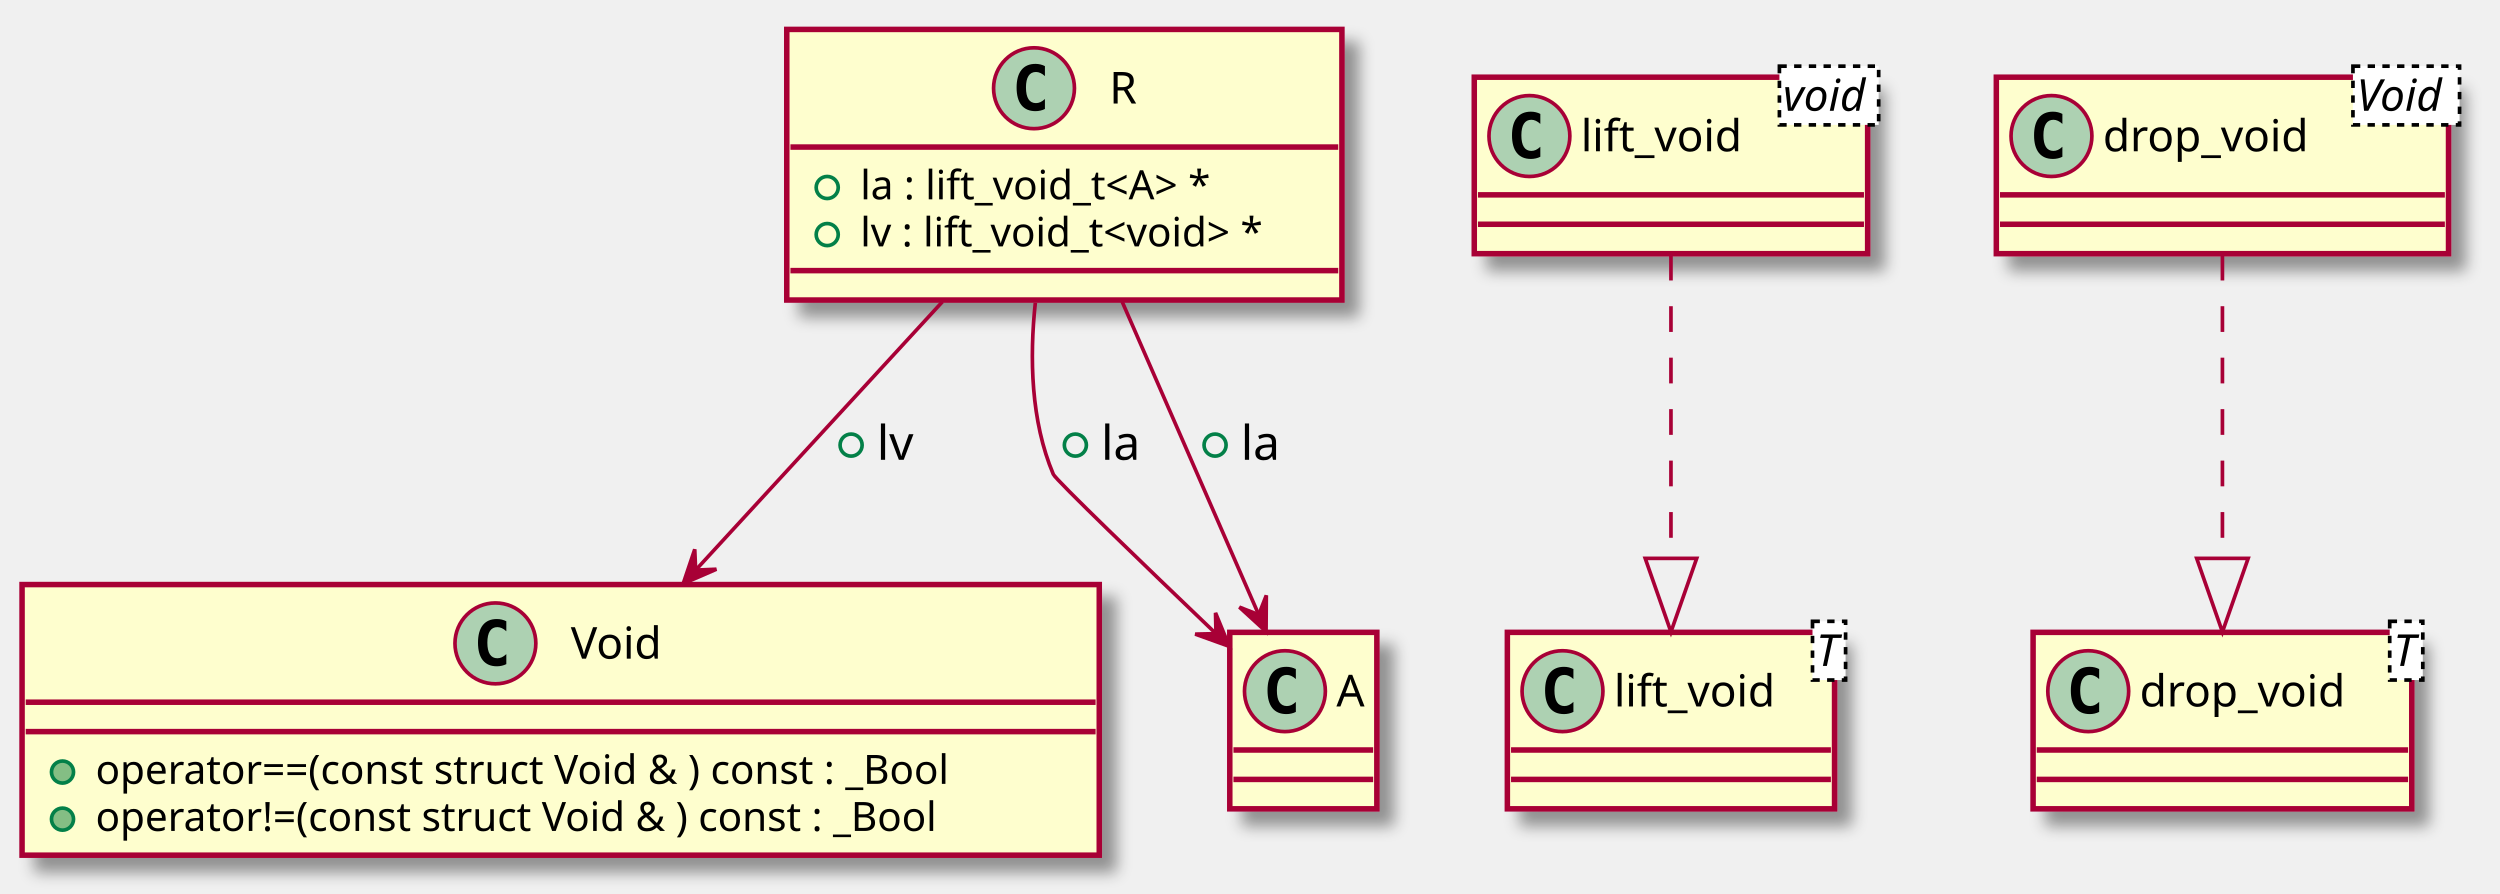
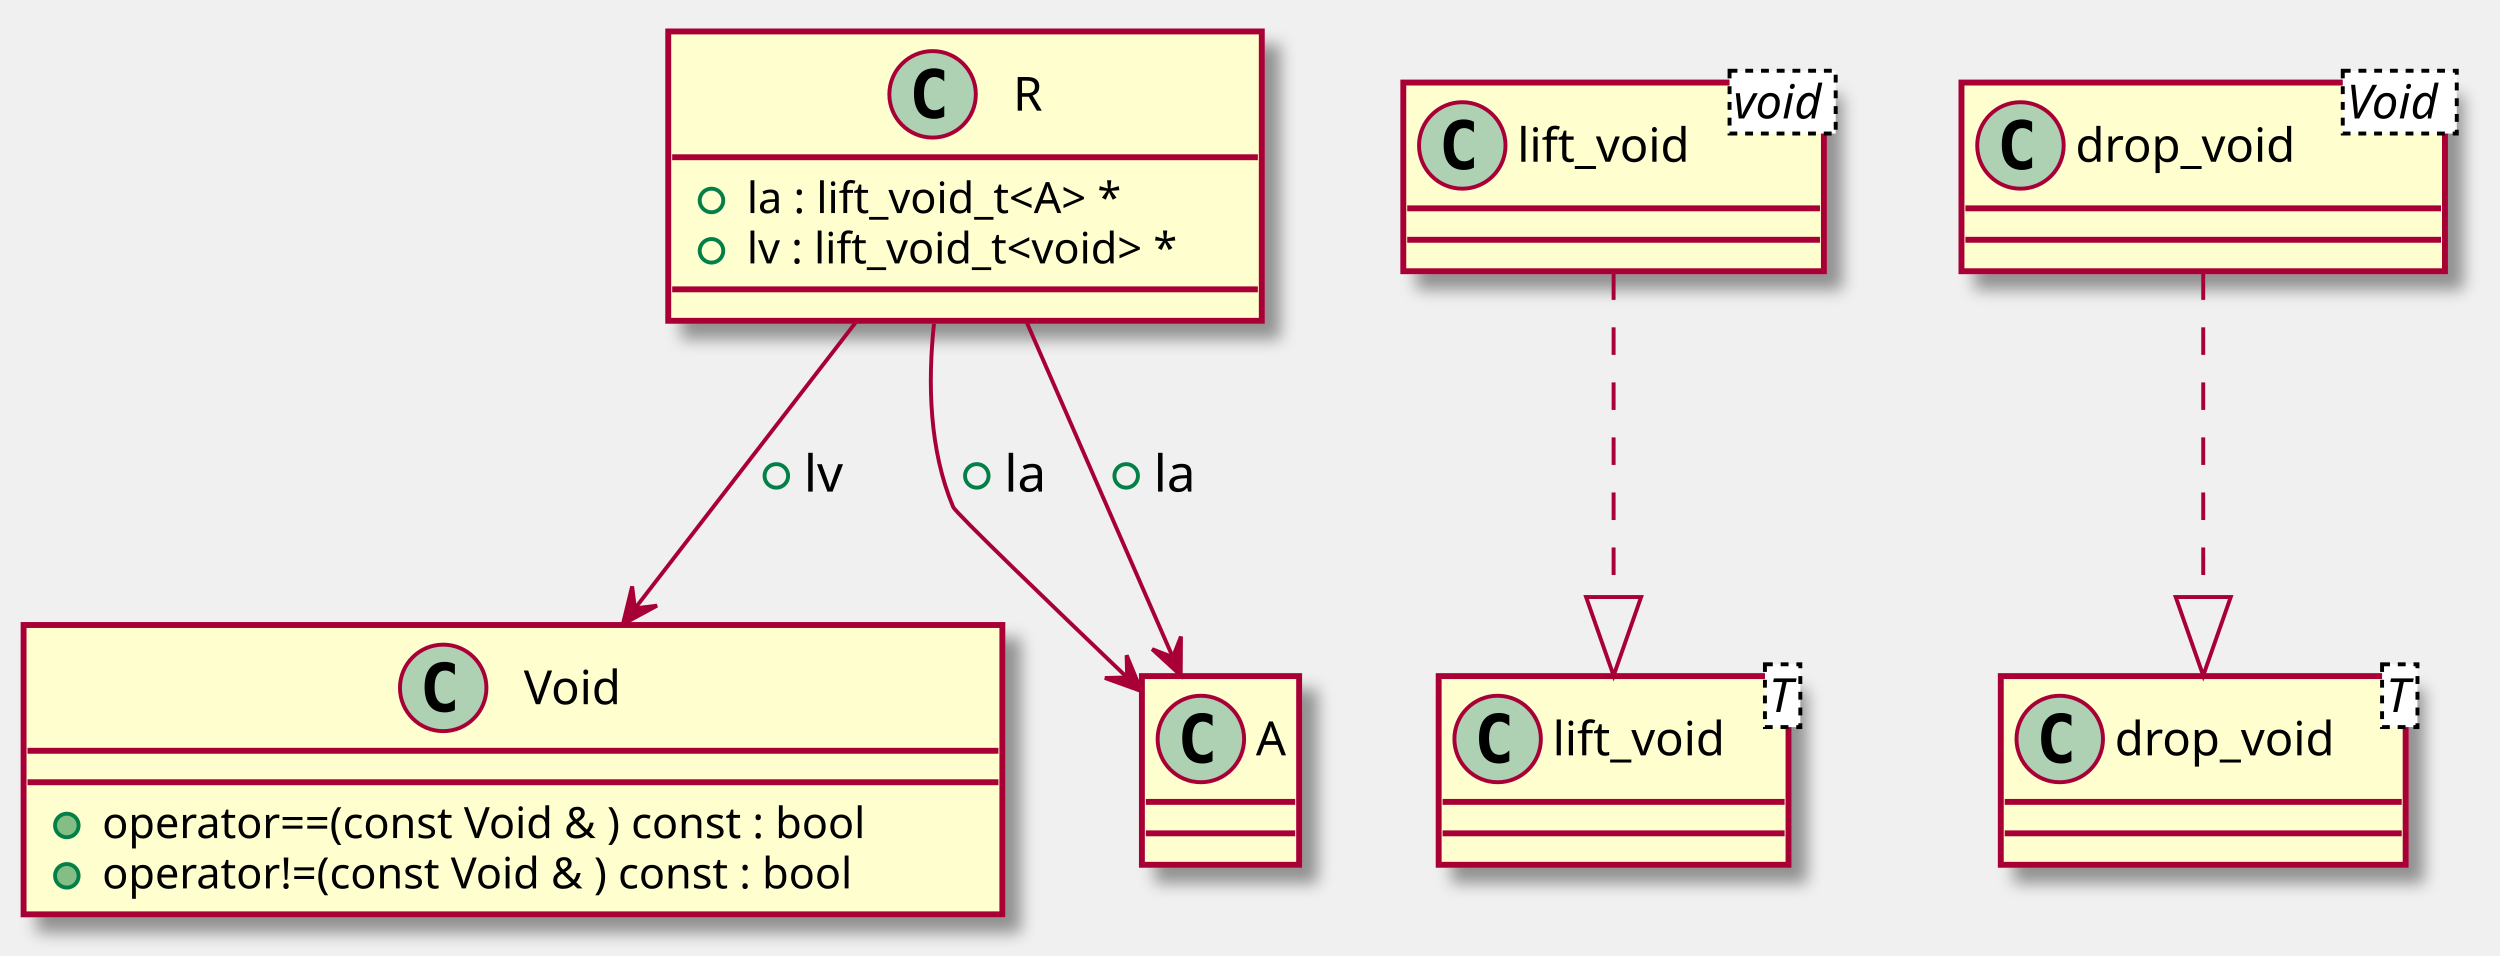
- <svg xmlns="http://www.w3.org/2000/svg" xmlns:xlink="http://www.w3.org/1999/xlink" contentScriptType="application/ecmascript" contentStyleType="text/css" height="243px" preserveAspectRatio="none" style="width:680px;height:243px;" version="1.1" viewBox="0 0 680 243" width="680px" zoomAndPan="magnify">
+ <svg xmlns="http://www.w3.org/2000/svg" xmlns:xlink="http://www.w3.org/1999/xlink" contentScriptType="application/ecmascript" contentStyleType="text/css" height="243px" preserveAspectRatio="none" style="width:636px;height:243px;" version="1.1" viewBox="0 0 636 243" width="636px" zoomAndPan="magnify">
  <defs>
-     <filter height="300%" id="f12xsgymjhys0i" width="300%" x="-1" y="-1">
+     <filter height="300%" id="fg47oya77fzyv" width="300%" x="-1" y="-1">
      <feGaussianBlur result="blurOut" stdDeviation="2.0" />
      <feColorMatrix in="blurOut" result="blurOut2" type="matrix" values="0 0 0 0 0 0 0 0 0 0 0 0 0 0 0 0 0 0 .4 0" />
      <feOffset dx="4.0" dy="4.0" in="blurOut2" result="blurOut3" />
      <feBlend in="SourceGraphic" in2="blurOut3" mode="normal" />
    </filter>
    <style type="text/css">a:hover { text-decoration: underline; }</style>
  </defs>
  <g>
-     <a href="https://github.com/bkryza/clang-uml/blob/d887353c24e87275ea93091561a7f85e1c414538/tests/t00034/t00034.cc#L9" target="_top" title="Void" xlink:actuate="onRequest" xlink:href="https://github.com/bkryza/clang-uml/blob/d887353c24e87275ea93091561a7f85e1c414538/tests/t00034/t00034.cc#L9" xlink:show="new" xlink:title="Void" xlink:type="simple">
-       <rect fill="#FEFECE" filter="url(#f12xsgymjhys0i)" height="73.609" id="C_0001704456490210873213" style="stroke: #A80036; stroke-width: 1.5;" width="293" x="6" y="159" />
-       <ellipse cx="134.75" cy="175" fill="#ADD1B2" rx="11" ry="11" style="stroke: #A80036; stroke-width: 1.0;" />
-       <path d="M137.719,180.641 Q137.141,180.938 136.5,181.078 Q135.859,181.234 135.156,181.234 Q132.656,181.234 131.328,179.594 Q130.016,177.938 130.016,174.812 Q130.016,171.688 131.328,170.031 Q132.656,168.375 135.156,168.375 Q135.859,168.375 136.5,168.531 Q137.156,168.688 137.719,168.984 L137.719,171.703 Q137.094,171.125 136.5,170.859 Q135.906,170.578 135.281,170.578 Q133.938,170.578 133.25,171.656 Q132.562,172.719 132.562,174.812 Q132.562,176.906 133.25,177.984 Q133.938,179.047 135.281,179.047 Q135.906,179.047 136.5,178.781 Q137.094,178.5 137.719,177.922 L137.719,180.641 Z " />
-       <text fill="#000000" font-family="sans-serif" font-size="12" lengthAdjust="spacingAndGlyphs" textLength="27" x="155.25" y="179.154">Void</text>
-       <line style="stroke: #A80036; stroke-width: 1.5;" x1="7" x2="298" y1="191" y2="191" />
-       <line style="stroke: #A80036; stroke-width: 1.5;" x1="7" x2="298" y1="199" y2="199" />
+     <a href="https://github.com/bkryza/clang-uml/blob/27cf833b0d5899995b5b83b8e71131d89e330bc4/tests/t00034/t00034.cc#L9" target="_top" title="Void" xlink:actuate="onRequest" xlink:href="https://github.com/bkryza/clang-uml/blob/27cf833b0d5899995b5b83b8e71131d89e330bc4/tests/t00034/t00034.cc#L9" xlink:show="new" xlink:title="Void" xlink:type="simple">
+       <rect fill="#FEFECE" filter="url(#fg47oya77fzyv)" height="73.609" id="C_0001704456490210873213" style="stroke: #A80036; stroke-width: 1.5;" width="249" x="6" y="159" />
+       <ellipse cx="112.75" cy="175" fill="#ADD1B2" rx="11" ry="11" style="stroke: #A80036; stroke-width: 1.0;" />
+       <path d="M115.719,180.641 Q115.141,180.938 114.5,181.078 Q113.859,181.234 113.156,181.234 Q110.656,181.234 109.328,179.594 Q108.016,177.938 108.016,174.812 Q108.016,171.688 109.328,170.031 Q110.656,168.375 113.156,168.375 Q113.859,168.375 114.5,168.531 Q115.156,168.688 115.719,168.984 L115.719,171.703 Q115.094,171.125 114.5,170.859 Q113.906,170.578 113.281,170.578 Q111.938,170.578 111.25,171.656 Q110.562,172.719 110.562,174.812 Q110.562,176.906 111.25,177.984 Q111.938,179.047 113.281,179.047 Q113.906,179.047 114.5,178.781 Q115.094,178.5 115.719,177.922 L115.719,180.641 Z " />
+       <text fill="#000000" font-family="sans-serif" font-size="12" lengthAdjust="spacingAndGlyphs" textLength="27" x="133.25" y="179.154">Void</text>
+       <line style="stroke: #A80036; stroke-width: 1.5;" x1="7" x2="254" y1="191" y2="191" />
+       <line style="stroke: #A80036; stroke-width: 1.5;" x1="7" x2="254" y1="199" y2="199" />
      <ellipse cx="17" cy="210" fill="#84BE84" rx="3" ry="3" style="stroke: #038048; stroke-width: 1.0;" />
-       <text fill="#000000" font-family="sans-serif" font-size="11" lengthAdjust="spacingAndGlyphs" textLength="267" x="26" y="213.21">operator==(const struct Void &amp; ) const : _Bool</text>
+       <text fill="#000000" font-family="sans-serif" font-size="11" lengthAdjust="spacingAndGlyphs" textLength="223" x="26" y="213.21">operator==(const Void &amp; ) const : bool</text>
      <ellipse cx="17" cy="222.805" fill="#84BE84" rx="3" ry="3" style="stroke: #038048; stroke-width: 1.0;" />
-       <text fill="#000000" font-family="sans-serif" font-size="11" lengthAdjust="spacingAndGlyphs" textLength="261" x="26" y="226.015">operator!=(const struct Void &amp; ) const : _Bool</text>
+       <text fill="#000000" font-family="sans-serif" font-size="11" lengthAdjust="spacingAndGlyphs" textLength="217" x="26" y="226.015">operator!=(const Void &amp; ) const : bool</text>
    </a>
-     <a href="https://github.com/bkryza/clang-uml/blob/d887353c24e87275ea93091561a7f85e1c414538/tests/t00034/t00034.cc#L16" target="_top" title="lift_void" xlink:actuate="onRequest" xlink:href="https://github.com/bkryza/clang-uml/blob/d887353c24e87275ea93091561a7f85e1c414538/tests/t00034/t00034.cc#L16" xlink:show="new" xlink:title="lift_void" xlink:type="simple">
-       <rect fill="#FEFECE" filter="url(#f12xsgymjhys0i)" height="48" id="C_0000867472442996685316" style="stroke: #A80036; stroke-width: 1.5;" width="89" x="410" y="172" />
-       <ellipse cx="425" cy="188" fill="#ADD1B2" rx="11" ry="11" style="stroke: #A80036; stroke-width: 1.0;" />
-       <path d="M427.969,193.641 Q427.391,193.938 426.75,194.078 Q426.109,194.234 425.406,194.234 Q422.906,194.234 421.578,192.594 Q420.266,190.938 420.266,187.812 Q420.266,184.688 421.578,183.031 Q422.906,181.375 425.406,181.375 Q426.109,181.375 426.75,181.531 Q427.406,181.688 427.969,181.984 L427.969,184.703 Q427.344,184.125 426.75,183.859 Q426.156,183.578 425.531,183.578 Q424.188,183.578 423.5,184.656 Q422.812,185.719 422.812,187.812 Q422.812,189.906 423.5,190.984 Q424.188,192.047 425.531,192.047 Q426.156,192.047 426.75,191.781 Q427.344,191.5 427.969,190.922 L427.969,193.641 Z " />
-       <text fill="#000000" font-family="sans-serif" font-size="12" lengthAdjust="spacingAndGlyphs" textLength="46" x="439" y="192.154">lift_void</text>
-       <rect fill="#FFFFFF" height="15.969" style="stroke: #000000; stroke-width: 1.0; stroke-dasharray: 2.0,2.0;" width="9" x="493" y="169" />
-       <text fill="#000000" font-family="sans-serif" font-size="12" font-style="italic" lengthAdjust="spacingAndGlyphs" textLength="7" x="494" y="181.139">T</text>
-       <line style="stroke: #A80036; stroke-width: 1.5;" x1="411" x2="498" y1="204" y2="204" />
-       <line style="stroke: #A80036; stroke-width: 1.5;" x1="411" x2="498" y1="212" y2="212" />
+     <a href="https://github.com/bkryza/clang-uml/blob/27cf833b0d5899995b5b83b8e71131d89e330bc4/tests/t00034/t00034.cc#L16" target="_top" title="lift_void" xlink:actuate="onRequest" xlink:href="https://github.com/bkryza/clang-uml/blob/27cf833b0d5899995b5b83b8e71131d89e330bc4/tests/t00034/t00034.cc#L16" xlink:show="new" xlink:title="lift_void" xlink:type="simple">
+       <rect fill="#FEFECE" filter="url(#fg47oya77fzyv)" height="48" id="C_0000867472442996685316" style="stroke: #A80036; stroke-width: 1.5;" width="89" x="366" y="172" />
+       <ellipse cx="381" cy="188" fill="#ADD1B2" rx="11" ry="11" style="stroke: #A80036; stroke-width: 1.0;" />
+       <path d="M383.969,193.641 Q383.391,193.938 382.75,194.078 Q382.109,194.234 381.406,194.234 Q378.906,194.234 377.578,192.594 Q376.266,190.938 376.266,187.812 Q376.266,184.688 377.578,183.031 Q378.906,181.375 381.406,181.375 Q382.109,181.375 382.75,181.531 Q383.406,181.688 383.969,181.984 L383.969,184.703 Q383.344,184.125 382.75,183.859 Q382.156,183.578 381.531,183.578 Q380.188,183.578 379.5,184.656 Q378.812,185.719 378.812,187.812 Q378.812,189.906 379.5,190.984 Q380.188,192.047 381.531,192.047 Q382.156,192.047 382.75,191.781 Q383.344,191.5 383.969,190.922 L383.969,193.641 Z " />
+       <text fill="#000000" font-family="sans-serif" font-size="12" lengthAdjust="spacingAndGlyphs" textLength="46" x="395" y="192.154">lift_void</text>
+       <rect fill="#FFFFFF" height="15.969" style="stroke: #000000; stroke-width: 1.0; stroke-dasharray: 2.0,2.0;" width="9" x="449" y="169" />
+       <text fill="#000000" font-family="sans-serif" font-size="12" font-style="italic" lengthAdjust="spacingAndGlyphs" textLength="7" x="450" y="181.139">T</text>
+       <line style="stroke: #A80036; stroke-width: 1.5;" x1="367" x2="454" y1="204" y2="204" />
+       <line style="stroke: #A80036; stroke-width: 1.5;" x1="367" x2="454" y1="212" y2="212" />
    </a>
-     <a href="https://github.com/bkryza/clang-uml/blob/d887353c24e87275ea93091561a7f85e1c414538/tests/t00034/t00034.cc#L20" target="_top" title="lift_void" xlink:actuate="onRequest" xlink:href="https://github.com/bkryza/clang-uml/blob/d887353c24e87275ea93091561a7f85e1c414538/tests/t00034/t00034.cc#L20" xlink:show="new" xlink:title="lift_void" xlink:type="simple">
-       <rect fill="#FEFECE" filter="url(#f12xsgymjhys0i)" height="48" id="C_0000126450862226197239" style="stroke: #A80036; stroke-width: 1.5;" width="107" x="401" y="21" />
-       <ellipse cx="416" cy="37" fill="#ADD1B2" rx="11" ry="11" style="stroke: #A80036; stroke-width: 1.0;" />
-       <path d="M418.969,42.641 Q418.391,42.938 417.75,43.078 Q417.109,43.234 416.406,43.234 Q413.906,43.234 412.578,41.594 Q411.266,39.938 411.266,36.812 Q411.266,33.688 412.578,32.031 Q413.906,30.375 416.406,30.375 Q417.109,30.375 417.75,30.531 Q418.406,30.688 418.969,30.984 L418.969,33.703 Q418.344,33.125 417.75,32.859 Q417.156,32.578 416.531,32.578 Q415.188,32.578 414.5,33.656 Q413.812,34.719 413.812,36.812 Q413.812,38.906 414.5,39.984 Q415.188,41.047 416.531,41.047 Q417.156,41.047 417.75,40.781 Q418.344,40.5 418.969,39.922 L418.969,42.641 Z " />
-       <text fill="#000000" font-family="sans-serif" font-size="12" lengthAdjust="spacingAndGlyphs" textLength="46" x="430" y="41.154">lift_void</text>
-       <rect fill="#FFFFFF" height="15.969" style="stroke: #000000; stroke-width: 1.0; stroke-dasharray: 2.0,2.0;" width="27" x="484" y="18" />
-       <text fill="#000000" font-family="sans-serif" font-size="12" font-style="italic" lengthAdjust="spacingAndGlyphs" textLength="25" x="485" y="30.139">void</text>
-       <line style="stroke: #A80036; stroke-width: 1.5;" x1="402" x2="507" y1="53" y2="53" />
-       <line style="stroke: #A80036; stroke-width: 1.5;" x1="402" x2="507" y1="61" y2="61" />
+     <a href="https://github.com/bkryza/clang-uml/blob/27cf833b0d5899995b5b83b8e71131d89e330bc4/tests/t00034/t00034.cc#L20" target="_top" title="lift_void" xlink:actuate="onRequest" xlink:href="https://github.com/bkryza/clang-uml/blob/27cf833b0d5899995b5b83b8e71131d89e330bc4/tests/t00034/t00034.cc#L20" xlink:show="new" xlink:title="lift_void" xlink:type="simple">
+       <rect fill="#FEFECE" filter="url(#fg47oya77fzyv)" height="48" id="C_0000126450862226197239" style="stroke: #A80036; stroke-width: 1.5;" width="107" x="357" y="21" />
+       <ellipse cx="372" cy="37" fill="#ADD1B2" rx="11" ry="11" style="stroke: #A80036; stroke-width: 1.0;" />
+       <path d="M374.969,42.641 Q374.391,42.938 373.75,43.078 Q373.109,43.234 372.406,43.234 Q369.906,43.234 368.578,41.594 Q367.266,39.938 367.266,36.812 Q367.266,33.688 368.578,32.031 Q369.906,30.375 372.406,30.375 Q373.109,30.375 373.75,30.531 Q374.406,30.688 374.969,30.984 L374.969,33.703 Q374.344,33.125 373.75,32.859 Q373.156,32.578 372.531,32.578 Q371.188,32.578 370.5,33.656 Q369.812,34.719 369.812,36.812 Q369.812,38.906 370.5,39.984 Q371.188,41.047 372.531,41.047 Q373.156,41.047 373.75,40.781 Q374.344,40.5 374.969,39.922 L374.969,42.641 Z " />
+       <text fill="#000000" font-family="sans-serif" font-size="12" lengthAdjust="spacingAndGlyphs" textLength="46" x="386" y="41.154">lift_void</text>
+       <rect fill="#FFFFFF" height="15.969" style="stroke: #000000; stroke-width: 1.0; stroke-dasharray: 2.0,2.0;" width="27" x="440" y="18" />
+       <text fill="#000000" font-family="sans-serif" font-size="12" font-style="italic" lengthAdjust="spacingAndGlyphs" textLength="25" x="441" y="30.139">void</text>
+       <line style="stroke: #A80036; stroke-width: 1.5;" x1="358" x2="463" y1="53" y2="53" />
+       <line style="stroke: #A80036; stroke-width: 1.5;" x1="358" x2="463" y1="61" y2="61" />
    </a>
-     <a href="https://github.com/bkryza/clang-uml/blob/d887353c24e87275ea93091561a7f85e1c414538/tests/t00034/t00034.cc#L33" target="_top" title="drop_void" xlink:actuate="onRequest" xlink:href="https://github.com/bkryza/clang-uml/blob/d887353c24e87275ea93091561a7f85e1c414538/tests/t00034/t00034.cc#L33" xlink:show="new" xlink:title="drop_void" xlink:type="simple">
-       <rect fill="#FEFECE" filter="url(#f12xsgymjhys0i)" height="48" id="C_0001578745816100337706" style="stroke: #A80036; stroke-width: 1.5;" width="103" x="553" y="172" />
-       <ellipse cx="568" cy="188" fill="#ADD1B2" rx="11" ry="11" style="stroke: #A80036; stroke-width: 1.0;" />
-       <path d="M570.969,193.641 Q570.391,193.938 569.75,194.078 Q569.109,194.234 568.406,194.234 Q565.906,194.234 564.578,192.594 Q563.266,190.938 563.266,187.812 Q563.266,184.688 564.578,183.031 Q565.906,181.375 568.406,181.375 Q569.109,181.375 569.75,181.531 Q570.406,181.688 570.969,181.984 L570.969,184.703 Q570.344,184.125 569.75,183.859 Q569.156,183.578 568.531,183.578 Q567.188,183.578 566.5,184.656 Q565.812,185.719 565.812,187.812 Q565.812,189.906 566.5,190.984 Q567.188,192.047 568.531,192.047 Q569.156,192.047 569.75,191.781 Q570.344,191.5 570.969,190.922 L570.969,193.641 Z " />
-       <text fill="#000000" font-family="sans-serif" font-size="12" lengthAdjust="spacingAndGlyphs" textLength="60" x="582" y="192.154">drop_void</text>
-       <rect fill="#FFFFFF" height="15.969" style="stroke: #000000; stroke-width: 1.0; stroke-dasharray: 2.0,2.0;" width="9" x="650" y="169" />
-       <text fill="#000000" font-family="sans-serif" font-size="12" font-style="italic" lengthAdjust="spacingAndGlyphs" textLength="7" x="651" y="181.139">T</text>
-       <line style="stroke: #A80036; stroke-width: 1.5;" x1="554" x2="655" y1="204" y2="204" />
-       <line style="stroke: #A80036; stroke-width: 1.5;" x1="554" x2="655" y1="212" y2="212" />
+     <a href="https://github.com/bkryza/clang-uml/blob/27cf833b0d5899995b5b83b8e71131d89e330bc4/tests/t00034/t00034.cc#L33" target="_top" title="drop_void" xlink:actuate="onRequest" xlink:href="https://github.com/bkryza/clang-uml/blob/27cf833b0d5899995b5b83b8e71131d89e330bc4/tests/t00034/t00034.cc#L33" xlink:show="new" xlink:title="drop_void" xlink:type="simple">
+       <rect fill="#FEFECE" filter="url(#fg47oya77fzyv)" height="48" id="C_0001578745816100337706" style="stroke: #A80036; stroke-width: 1.5;" width="103" x="509" y="172" />
+       <ellipse cx="524" cy="188" fill="#ADD1B2" rx="11" ry="11" style="stroke: #A80036; stroke-width: 1.0;" />
+       <path d="M526.969,193.641 Q526.391,193.938 525.75,194.078 Q525.109,194.234 524.406,194.234 Q521.906,194.234 520.578,192.594 Q519.266,190.938 519.266,187.812 Q519.266,184.688 520.578,183.031 Q521.906,181.375 524.406,181.375 Q525.109,181.375 525.75,181.531 Q526.406,181.688 526.969,181.984 L526.969,184.703 Q526.344,184.125 525.75,183.859 Q525.156,183.578 524.531,183.578 Q523.188,183.578 522.5,184.656 Q521.812,185.719 521.812,187.812 Q521.812,189.906 522.5,190.984 Q523.188,192.047 524.531,192.047 Q525.156,192.047 525.75,191.781 Q526.344,191.5 526.969,190.922 L526.969,193.641 Z " />
+       <text fill="#000000" font-family="sans-serif" font-size="12" lengthAdjust="spacingAndGlyphs" textLength="60" x="538" y="192.154">drop_void</text>
+       <rect fill="#FFFFFF" height="15.969" style="stroke: #000000; stroke-width: 1.0; stroke-dasharray: 2.0,2.0;" width="9" x="606" y="169" />
+       <text fill="#000000" font-family="sans-serif" font-size="12" font-style="italic" lengthAdjust="spacingAndGlyphs" textLength="7" x="607" y="181.139">T</text>
+       <line style="stroke: #A80036; stroke-width: 1.5;" x1="510" x2="611" y1="204" y2="204" />
+       <line style="stroke: #A80036; stroke-width: 1.5;" x1="510" x2="611" y1="212" y2="212" />
    </a>
-     <a href="https://github.com/bkryza/clang-uml/blob/d887353c24e87275ea93091561a7f85e1c414538/tests/t00034/t00034.cc#L37" target="_top" title="drop_void" xlink:actuate="onRequest" xlink:href="https://github.com/bkryza/clang-uml/blob/d887353c24e87275ea93091561a7f85e1c414538/tests/t00034/t00034.cc#L37" xlink:show="new" xlink:title="drop_void" xlink:type="simple">
-       <rect fill="#FEFECE" filter="url(#f12xsgymjhys0i)" height="48" id="C_0001849836134504075115" style="stroke: #A80036; stroke-width: 1.5;" width="123" x="543" y="21" />
-       <ellipse cx="558" cy="37" fill="#ADD1B2" rx="11" ry="11" style="stroke: #A80036; stroke-width: 1.0;" />
-       <path d="M560.969,42.641 Q560.391,42.938 559.75,43.078 Q559.109,43.234 558.406,43.234 Q555.906,43.234 554.578,41.594 Q553.266,39.938 553.266,36.812 Q553.266,33.688 554.578,32.031 Q555.906,30.375 558.406,30.375 Q559.109,30.375 559.75,30.531 Q560.406,30.688 560.969,30.984 L560.969,33.703 Q560.344,33.125 559.75,32.859 Q559.156,32.578 558.531,32.578 Q557.188,32.578 556.5,33.656 Q555.812,34.719 555.812,36.812 Q555.812,38.906 556.5,39.984 Q557.188,41.047 558.531,41.047 Q559.156,41.047 559.75,40.781 Q560.344,40.5 560.969,39.922 L560.969,42.641 Z " />
-       <text fill="#000000" font-family="sans-serif" font-size="12" lengthAdjust="spacingAndGlyphs" textLength="60" x="572" y="41.154">drop_void</text>
-       <rect fill="#FFFFFF" height="15.969" style="stroke: #000000; stroke-width: 1.0; stroke-dasharray: 2.0,2.0;" width="29" x="640" y="18" />
-       <text fill="#000000" font-family="sans-serif" font-size="12" font-style="italic" lengthAdjust="spacingAndGlyphs" textLength="27" x="641" y="30.139">Void</text>
-       <line style="stroke: #A80036; stroke-width: 1.5;" x1="544" x2="665" y1="53" y2="53" />
-       <line style="stroke: #A80036; stroke-width: 1.5;" x1="544" x2="665" y1="61" y2="61" />
+     <a href="https://github.com/bkryza/clang-uml/blob/27cf833b0d5899995b5b83b8e71131d89e330bc4/tests/t00034/t00034.cc#L37" target="_top" title="drop_void" xlink:actuate="onRequest" xlink:href="https://github.com/bkryza/clang-uml/blob/27cf833b0d5899995b5b83b8e71131d89e330bc4/tests/t00034/t00034.cc#L37" xlink:show="new" xlink:title="drop_void" xlink:type="simple">
+       <rect fill="#FEFECE" filter="url(#fg47oya77fzyv)" height="48" id="C_0001849836134504075115" style="stroke: #A80036; stroke-width: 1.5;" width="123" x="499" y="21" />
+       <ellipse cx="514" cy="37" fill="#ADD1B2" rx="11" ry="11" style="stroke: #A80036; stroke-width: 1.0;" />
+       <path d="M516.969,42.641 Q516.391,42.938 515.75,43.078 Q515.109,43.234 514.406,43.234 Q511.906,43.234 510.578,41.594 Q509.266,39.938 509.266,36.812 Q509.266,33.688 510.578,32.031 Q511.906,30.375 514.406,30.375 Q515.109,30.375 515.75,30.531 Q516.406,30.688 516.969,30.984 L516.969,33.703 Q516.344,33.125 515.75,32.859 Q515.156,32.578 514.531,32.578 Q513.188,32.578 512.5,33.656 Q511.812,34.719 511.812,36.812 Q511.812,38.906 512.5,39.984 Q513.188,41.047 514.531,41.047 Q515.156,41.047 515.75,40.781 Q516.344,40.5 516.969,39.922 L516.969,42.641 Z " />
+       <text fill="#000000" font-family="sans-serif" font-size="12" lengthAdjust="spacingAndGlyphs" textLength="60" x="528" y="41.154">drop_void</text>
+       <rect fill="#FFFFFF" height="15.969" style="stroke: #000000; stroke-width: 1.0; stroke-dasharray: 2.0,2.0;" width="29" x="596" y="18" />
+       <text fill="#000000" font-family="sans-serif" font-size="12" font-style="italic" lengthAdjust="spacingAndGlyphs" textLength="27" x="597" y="30.139">Void</text>
+       <line style="stroke: #A80036; stroke-width: 1.5;" x1="500" x2="621" y1="53" y2="53" />
+       <line style="stroke: #A80036; stroke-width: 1.5;" x1="500" x2="621" y1="61" y2="61" />
    </a>
-     <a href="https://github.com/bkryza/clang-uml/blob/d887353c24e87275ea93091561a7f85e1c414538/tests/t00034/t00034.cc#L43" target="_top" title="A" xlink:actuate="onRequest" xlink:href="https://github.com/bkryza/clang-uml/blob/d887353c24e87275ea93091561a7f85e1c414538/tests/t00034/t00034.cc#L43" xlink:show="new" xlink:title="A" xlink:type="simple">
-       <rect fill="#FEFECE" filter="url(#f12xsgymjhys0i)" height="48" id="C_0001383912907884688827" style="stroke: #A80036; stroke-width: 1.5;" width="40" x="334.5" y="172" />
-       <ellipse cx="349.5" cy="188" fill="#ADD1B2" rx="11" ry="11" style="stroke: #A80036; stroke-width: 1.0;" />
-       <path d="M352.469,193.641 Q351.891,193.938 351.25,194.078 Q350.609,194.234 349.906,194.234 Q347.406,194.234 346.078,192.594 Q344.766,190.938 344.766,187.812 Q344.766,184.688 346.078,183.031 Q347.406,181.375 349.906,181.375 Q350.609,181.375 351.25,181.531 Q351.906,181.688 352.469,181.984 L352.469,184.703 Q351.844,184.125 351.25,183.859 Q350.656,183.578 350.031,183.578 Q348.688,183.578 348,184.656 Q347.312,185.719 347.312,187.812 Q347.312,189.906 348,190.984 Q348.688,192.047 350.031,192.047 Q350.656,192.047 351.25,191.781 Q351.844,191.5 352.469,190.922 L352.469,193.641 Z " />
-       <text fill="#000000" font-family="sans-serif" font-size="12" lengthAdjust="spacingAndGlyphs" textLength="8" x="363.5" y="192.154">A</text>
-       <line style="stroke: #A80036; stroke-width: 1.5;" x1="335.5" x2="373.5" y1="204" y2="204" />
-       <line style="stroke: #A80036; stroke-width: 1.5;" x1="335.5" x2="373.5" y1="212" y2="212" />
+     <a href="https://github.com/bkryza/clang-uml/blob/27cf833b0d5899995b5b83b8e71131d89e330bc4/tests/t00034/t00034.cc#L43" target="_top" title="A" xlink:actuate="onRequest" xlink:href="https://github.com/bkryza/clang-uml/blob/27cf833b0d5899995b5b83b8e71131d89e330bc4/tests/t00034/t00034.cc#L43" xlink:show="new" xlink:title="A" xlink:type="simple">
+       <rect fill="#FEFECE" filter="url(#fg47oya77fzyv)" height="48" id="C_0001383912907884688827" style="stroke: #A80036; stroke-width: 1.5;" width="40" x="290.5" y="172" />
+       <ellipse cx="305.5" cy="188" fill="#ADD1B2" rx="11" ry="11" style="stroke: #A80036; stroke-width: 1.0;" />
+       <path d="M308.469,193.641 Q307.891,193.938 307.25,194.078 Q306.609,194.234 305.906,194.234 Q303.406,194.234 302.078,192.594 Q300.766,190.938 300.766,187.812 Q300.766,184.688 302.078,183.031 Q303.406,181.375 305.906,181.375 Q306.609,181.375 307.25,181.531 Q307.906,181.688 308.469,181.984 L308.469,184.703 Q307.844,184.125 307.25,183.859 Q306.656,183.578 306.031,183.578 Q304.688,183.578 304,184.656 Q303.312,185.719 303.312,187.812 Q303.312,189.906 304,190.984 Q304.688,192.047 306.031,192.047 Q306.656,192.047 307.25,191.781 Q307.844,191.5 308.469,190.922 L308.469,193.641 Z " />
+       <text fill="#000000" font-family="sans-serif" font-size="12" lengthAdjust="spacingAndGlyphs" textLength="8" x="319.5" y="192.154">A</text>
+       <line style="stroke: #A80036; stroke-width: 1.5;" x1="291.5" x2="329.5" y1="204" y2="204" />
+       <line style="stroke: #A80036; stroke-width: 1.5;" x1="291.5" x2="329.5" y1="212" y2="212" />
    </a>
-     <a href="https://github.com/bkryza/clang-uml/blob/d887353c24e87275ea93091561a7f85e1c414538/tests/t00034/t00034.cc#L46" target="_top" title="R" xlink:actuate="onRequest" xlink:href="https://github.com/bkryza/clang-uml/blob/d887353c24e87275ea93091561a7f85e1c414538/tests/t00034/t00034.cc#L46" xlink:show="new" xlink:title="R" xlink:type="simple">
-       <rect fill="#FEFECE" filter="url(#f12xsgymjhys0i)" height="73.609" id="C_0001713991735741265309" style="stroke: #A80036; stroke-width: 1.5;" width="151" x="214" y="8" />
-       <ellipse cx="281.25" cy="24" fill="#ADD1B2" rx="11" ry="11" style="stroke: #A80036; stroke-width: 1.0;" />
-       <path d="M284.219,29.641 Q283.641,29.938 283,30.078 Q282.359,30.234 281.656,30.234 Q279.156,30.234 277.828,28.594 Q276.516,26.938 276.516,23.812 Q276.516,20.688 277.828,19.031 Q279.156,17.375 281.656,17.375 Q282.359,17.375 283,17.531 Q283.656,17.688 284.219,17.984 L284.219,20.703 Q283.594,20.125 283,19.859 Q282.406,19.578 281.781,19.578 Q280.438,19.578 279.75,20.656 Q279.062,21.719 279.062,23.812 Q279.062,25.906 279.75,26.984 Q280.438,28.047 281.781,28.047 Q282.406,28.047 283,27.781 Q283.594,27.5 284.219,26.922 L284.219,29.641 Z " />
-       <text fill="#000000" font-family="sans-serif" font-size="12" lengthAdjust="spacingAndGlyphs" textLength="8" x="301.75" y="28.154">R</text>
-       <line style="stroke: #A80036; stroke-width: 1.5;" x1="215" x2="364" y1="40" y2="40" />
+     <a href="https://github.com/bkryza/clang-uml/blob/27cf833b0d5899995b5b83b8e71131d89e330bc4/tests/t00034/t00034.cc#L46" target="_top" title="R" xlink:actuate="onRequest" xlink:href="https://github.com/bkryza/clang-uml/blob/27cf833b0d5899995b5b83b8e71131d89e330bc4/tests/t00034/t00034.cc#L46" xlink:show="new" xlink:title="R" xlink:type="simple">
+       <rect fill="#FEFECE" filter="url(#fg47oya77fzyv)" height="73.609" id="C_0001713991735741265309" style="stroke: #A80036; stroke-width: 1.5;" width="151" x="170" y="8" />
+       <ellipse cx="237.25" cy="24" fill="#ADD1B2" rx="11" ry="11" style="stroke: #A80036; stroke-width: 1.0;" />
+       <path d="M240.219,29.641 Q239.641,29.938 239,30.078 Q238.359,30.234 237.656,30.234 Q235.156,30.234 233.828,28.594 Q232.516,26.938 232.516,23.812 Q232.516,20.688 233.828,19.031 Q235.156,17.375 237.656,17.375 Q238.359,17.375 239,17.531 Q239.656,17.688 240.219,17.984 L240.219,20.703 Q239.594,20.125 239,19.859 Q238.406,19.578 237.781,19.578 Q236.438,19.578 235.75,20.656 Q235.062,21.719 235.062,23.812 Q235.062,25.906 235.75,26.984 Q236.438,28.047 237.781,28.047 Q238.406,28.047 239,27.781 Q239.594,27.5 240.219,26.922 L240.219,29.641 Z " />
+       <text fill="#000000" font-family="sans-serif" font-size="12" lengthAdjust="spacingAndGlyphs" textLength="8" x="257.75" y="28.154">R</text>
+       <line style="stroke: #A80036; stroke-width: 1.5;" x1="171" x2="320" y1="40" y2="40" />
    </a>
-     <a href="https://github.com/bkryza/clang-uml/blob/d887353c24e87275ea93091561a7f85e1c414538/tests/t00034/t00034.cc#L47" target="_top" title="la" xlink:actuate="onRequest" xlink:href="https://github.com/bkryza/clang-uml/blob/d887353c24e87275ea93091561a7f85e1c414538/tests/t00034/t00034.cc#L47" xlink:show="new" xlink:title="la" xlink:type="simple">
-       <rect fill="#FEFECE" height="10" style="stroke: none; stroke-width: 1.0;" width="20" x="220" y="46" />
-       <ellipse cx="225" cy="51" fill="none" rx="3" ry="3" style="stroke: #038048; stroke-width: 1.0;" />
+     <a href="https://github.com/bkryza/clang-uml/blob/27cf833b0d5899995b5b83b8e71131d89e330bc4/tests/t00034/t00034.cc#L47" target="_top" title="la" xlink:actuate="onRequest" xlink:href="https://github.com/bkryza/clang-uml/blob/27cf833b0d5899995b5b83b8e71131d89e330bc4/tests/t00034/t00034.cc#L47" xlink:show="new" xlink:title="la" xlink:type="simple">
+       <rect fill="#FEFECE" height="10" style="stroke: none; stroke-width: 1.0;" width="20" x="176" y="46" />
+       <ellipse cx="181" cy="51" fill="none" rx="3" ry="3" style="stroke: #038048; stroke-width: 1.0;" />
    </a>
-     <a href="https://github.com/bkryza/clang-uml/blob/d887353c24e87275ea93091561a7f85e1c414538/tests/t00034/t00034.cc#L47" target="_top" title="la" xlink:actuate="onRequest" xlink:href="https://github.com/bkryza/clang-uml/blob/d887353c24e87275ea93091561a7f85e1c414538/tests/t00034/t00034.cc#L47" xlink:show="new" xlink:title="la" xlink:type="simple">
-       <text fill="#000000" font-family="sans-serif" font-size="11" lengthAdjust="spacingAndGlyphs" textLength="110" x="234" y="54.21">la : lift_void_t&lt;A&gt; *</text>
+     <a href="https://github.com/bkryza/clang-uml/blob/27cf833b0d5899995b5b83b8e71131d89e330bc4/tests/t00034/t00034.cc#L47" target="_top" title="la" xlink:actuate="onRequest" xlink:href="https://github.com/bkryza/clang-uml/blob/27cf833b0d5899995b5b83b8e71131d89e330bc4/tests/t00034/t00034.cc#L47" xlink:show="new" xlink:title="la" xlink:type="simple">
+       <text fill="#000000" font-family="sans-serif" font-size="11" lengthAdjust="spacingAndGlyphs" textLength="110" x="190" y="54.21">la : lift_void_t&lt;A&gt; *</text>
    </a>
-     <a href="https://github.com/bkryza/clang-uml/blob/d887353c24e87275ea93091561a7f85e1c414538/tests/t00034/t00034.cc#L48" target="_top" title="lv" xlink:actuate="onRequest" xlink:href="https://github.com/bkryza/clang-uml/blob/d887353c24e87275ea93091561a7f85e1c414538/tests/t00034/t00034.cc#L48" xlink:show="new" xlink:title="lv" xlink:type="simple">
-       <rect fill="#FEFECE" height="10" style="stroke: none; stroke-width: 1.0;" width="20" x="220" y="58.805" />
-       <ellipse cx="225" cy="63.805" fill="none" rx="3" ry="3" style="stroke: #038048; stroke-width: 1.0;" />
+     <a href="https://github.com/bkryza/clang-uml/blob/27cf833b0d5899995b5b83b8e71131d89e330bc4/tests/t00034/t00034.cc#L48" target="_top" title="lv" xlink:actuate="onRequest" xlink:href="https://github.com/bkryza/clang-uml/blob/27cf833b0d5899995b5b83b8e71131d89e330bc4/tests/t00034/t00034.cc#L48" xlink:show="new" xlink:title="lv" xlink:type="simple">
+       <rect fill="#FEFECE" height="10" style="stroke: none; stroke-width: 1.0;" width="20" x="176" y="58.805" />
+       <ellipse cx="181" cy="63.805" fill="none" rx="3" ry="3" style="stroke: #038048; stroke-width: 1.0;" />
    </a>
-     <a href="https://github.com/bkryza/clang-uml/blob/d887353c24e87275ea93091561a7f85e1c414538/tests/t00034/t00034.cc#L48" target="_top" title="lv" xlink:actuate="onRequest" xlink:href="https://github.com/bkryza/clang-uml/blob/d887353c24e87275ea93091561a7f85e1c414538/tests/t00034/t00034.cc#L48" xlink:show="new" xlink:title="lv" xlink:type="simple">
-       <text fill="#000000" font-family="sans-serif" font-size="11" lengthAdjust="spacingAndGlyphs" textLength="125" x="234" y="67.015">lv : lift_void_t&lt;void&gt; *</text>
+     <a href="https://github.com/bkryza/clang-uml/blob/27cf833b0d5899995b5b83b8e71131d89e330bc4/tests/t00034/t00034.cc#L48" target="_top" title="lv" xlink:actuate="onRequest" xlink:href="https://github.com/bkryza/clang-uml/blob/27cf833b0d5899995b5b83b8e71131d89e330bc4/tests/t00034/t00034.cc#L48" xlink:show="new" xlink:title="lv" xlink:type="simple">
+       <text fill="#000000" font-family="sans-serif" font-size="11" lengthAdjust="spacingAndGlyphs" textLength="125" x="190" y="67.015">lv : lift_void_t&lt;void&gt; *</text>
    </a>
-     <line style="stroke: #A80036; stroke-width: 1.5;" x1="215" x2="364" y1="73.609" y2="73.609" />
-     <path d="M454.5,69.28 C454.5,91.26 454.5,124.76 454.5,151.66 " fill="none" id="C_0000126450862226197239-&gt;C_0000867472442996685316" style="stroke: #A80036; stroke-width: 1.0; stroke-dasharray: 7.0,7.0;" />
-     <polygon fill="none" points="461.5,151.88,454.5,171.88,447.5,151.88,461.5,151.88" style="stroke: #A80036; stroke-width: 1.0;" />
-     <path d="M604.5,69.28 C604.5,91.26 604.5,124.76 604.5,151.66 " fill="none" id="C_0001849836134504075115-&gt;C_0001578745816100337706" style="stroke: #A80036; stroke-width: 1.0; stroke-dasharray: 7.0,7.0;" />
-     <polygon fill="none" points="611.5,151.88,604.5,171.88,597.5,151.88,611.5,151.88" style="stroke: #A80036; stroke-width: 1.0;" />
-     <path d="M281.61,82.35 C280.01,97.33 280.38,114.52 286.5,129 C287.11,130.45 311.22,153.68 330.56,172.18 " fill="none" id="C_0001713991735741265309-&gt;C_0001383912907884688827" style="stroke: #A80036; stroke-width: 1.0;" />
-     <polygon fill="#A80036" points="334.36,175.81,330.621,166.698,330.747,172.354,325.091,172.48,334.36,175.81" style="stroke: #A80036; stroke-width: 1.0;" />
-     <ellipse cx="292.5" cy="121.066" fill="none" rx="3" ry="3" style="stroke: #038048; stroke-width: 1.0;" />
-     <text fill="#000000" font-family="sans-serif" font-size="13" lengthAdjust="spacingAndGlyphs" textLength="11" x="299.5" y="125.067">la</text>
-     <path d="M305.23,82.07 C316.65,108.23 331.86,143.1 342.34,167.13 " fill="none" id="C_0001713991735741265309-&gt;C_0001383912907884688827-1" style="stroke: #A80036; stroke-width: 1.0;" />
-     <polygon fill="#A80036" points="344.37,171.79,344.438,161.941,342.371,167.207,337.106,165.139,344.37,171.79" style="stroke: #A80036; stroke-width: 1.0;" />
-     <ellipse cx="330.5" cy="121.066" fill="none" rx="3" ry="3" style="stroke: #038048; stroke-width: 1.0;" />
-     <text fill="#000000" font-family="sans-serif" font-size="13" lengthAdjust="spacingAndGlyphs" textLength="11" x="337.5" y="125.067">la</text>
-     <path d="M256.34,82.07 C236.12,104.05 210.26,132.18 189.4,154.87 " fill="none" id="C_0001713991735741265309-&gt;C_0001704456490210873213" style="stroke: #A80036; stroke-width: 1.0;" />
-     <polygon fill="#A80036" points="185.83,158.75,194.864,154.828,189.213,155.068,188.973,149.416,185.83,158.75" style="stroke: #A80036; stroke-width: 1.0;" />
-     <ellipse cx="231.5" cy="121.066" fill="none" rx="3" ry="3" style="stroke: #038048; stroke-width: 1.0;" />
-     <text fill="#000000" font-family="sans-serif" font-size="13" lengthAdjust="spacingAndGlyphs" textLength="10" x="238.5" y="125.067">lv</text>
+     <line style="stroke: #A80036; stroke-width: 1.5;" x1="171" x2="320" y1="73.609" y2="73.609" />
+     <path d="M410.5,69.28 C410.5,91.26 410.5,124.76 410.5,151.66 " fill="none" id="C_0000126450862226197239-&gt;C_0000867472442996685316" style="stroke: #A80036; stroke-width: 1.0; stroke-dasharray: 7.0,7.0;" />
+     <polygon fill="none" points="417.5,151.88,410.5,171.88,403.5,151.88,417.5,151.88" style="stroke: #A80036; stroke-width: 1.0;" />
+     <path d="M560.5,69.28 C560.5,91.26 560.5,124.76 560.5,151.66 " fill="none" id="C_0001849836134504075115-&gt;C_0001578745816100337706" style="stroke: #A80036; stroke-width: 1.0; stroke-dasharray: 7.0,7.0;" />
+     <polygon fill="none" points="567.5,151.88,560.5,171.88,553.5,151.88,567.5,151.88" style="stroke: #A80036; stroke-width: 1.0;" />
+     <path d="M237.61,82.35 C236.01,97.33 236.38,114.52 242.5,129 C243.11,130.45 267.22,153.68 286.56,172.18 " fill="none" id="C_0001713991735741265309-&gt;C_0001383912907884688827" style="stroke: #A80036; stroke-width: 1.0;" />
+     <polygon fill="#A80036" points="290.36,175.81,286.621,166.698,286.747,172.354,281.091,172.48,290.36,175.81" style="stroke: #A80036; stroke-width: 1.0;" />
+     <ellipse cx="248.5" cy="121.066" fill="none" rx="3" ry="3" style="stroke: #038048; stroke-width: 1.0;" />
+     <text fill="#000000" font-family="sans-serif" font-size="13" lengthAdjust="spacingAndGlyphs" textLength="11" x="255.5" y="125.067">la</text>
+     <path d="M261.23,82.07 C272.65,108.23 287.86,143.1 298.34,167.13 " fill="none" id="C_0001713991735741265309-&gt;C_0001383912907884688827-1" style="stroke: #A80036; stroke-width: 1.0;" />
+     <polygon fill="#A80036" points="300.37,171.79,300.438,161.941,298.371,167.207,293.106,165.139,300.37,171.79" style="stroke: #A80036; stroke-width: 1.0;" />
+     <ellipse cx="286.5" cy="121.066" fill="none" rx="3" ry="3" style="stroke: #038048; stroke-width: 1.0;" />
+     <text fill="#000000" font-family="sans-serif" font-size="13" lengthAdjust="spacingAndGlyphs" textLength="11" x="293.5" y="125.067">la</text>
+     <path d="M217.66,82.07 C200.77,103.96 179.16,131.95 161.69,154.59 " fill="none" id="C_0001713991735741265309-&gt;C_0001704456490210873213" style="stroke: #A80036; stroke-width: 1.0;" />
+     <polygon fill="#A80036" points="158.48,158.75,167.148,154.073,161.537,154.793,160.817,149.182,158.48,158.75" style="stroke: #A80036; stroke-width: 1.0;" />
+     <ellipse cx="197.5" cy="121.066" fill="none" rx="3" ry="3" style="stroke: #038048; stroke-width: 1.0;" />
+     <text fill="#000000" font-family="sans-serif" font-size="13" lengthAdjust="spacingAndGlyphs" textLength="10" x="204.5" y="125.067">lv</text>
  </g>
</svg>
